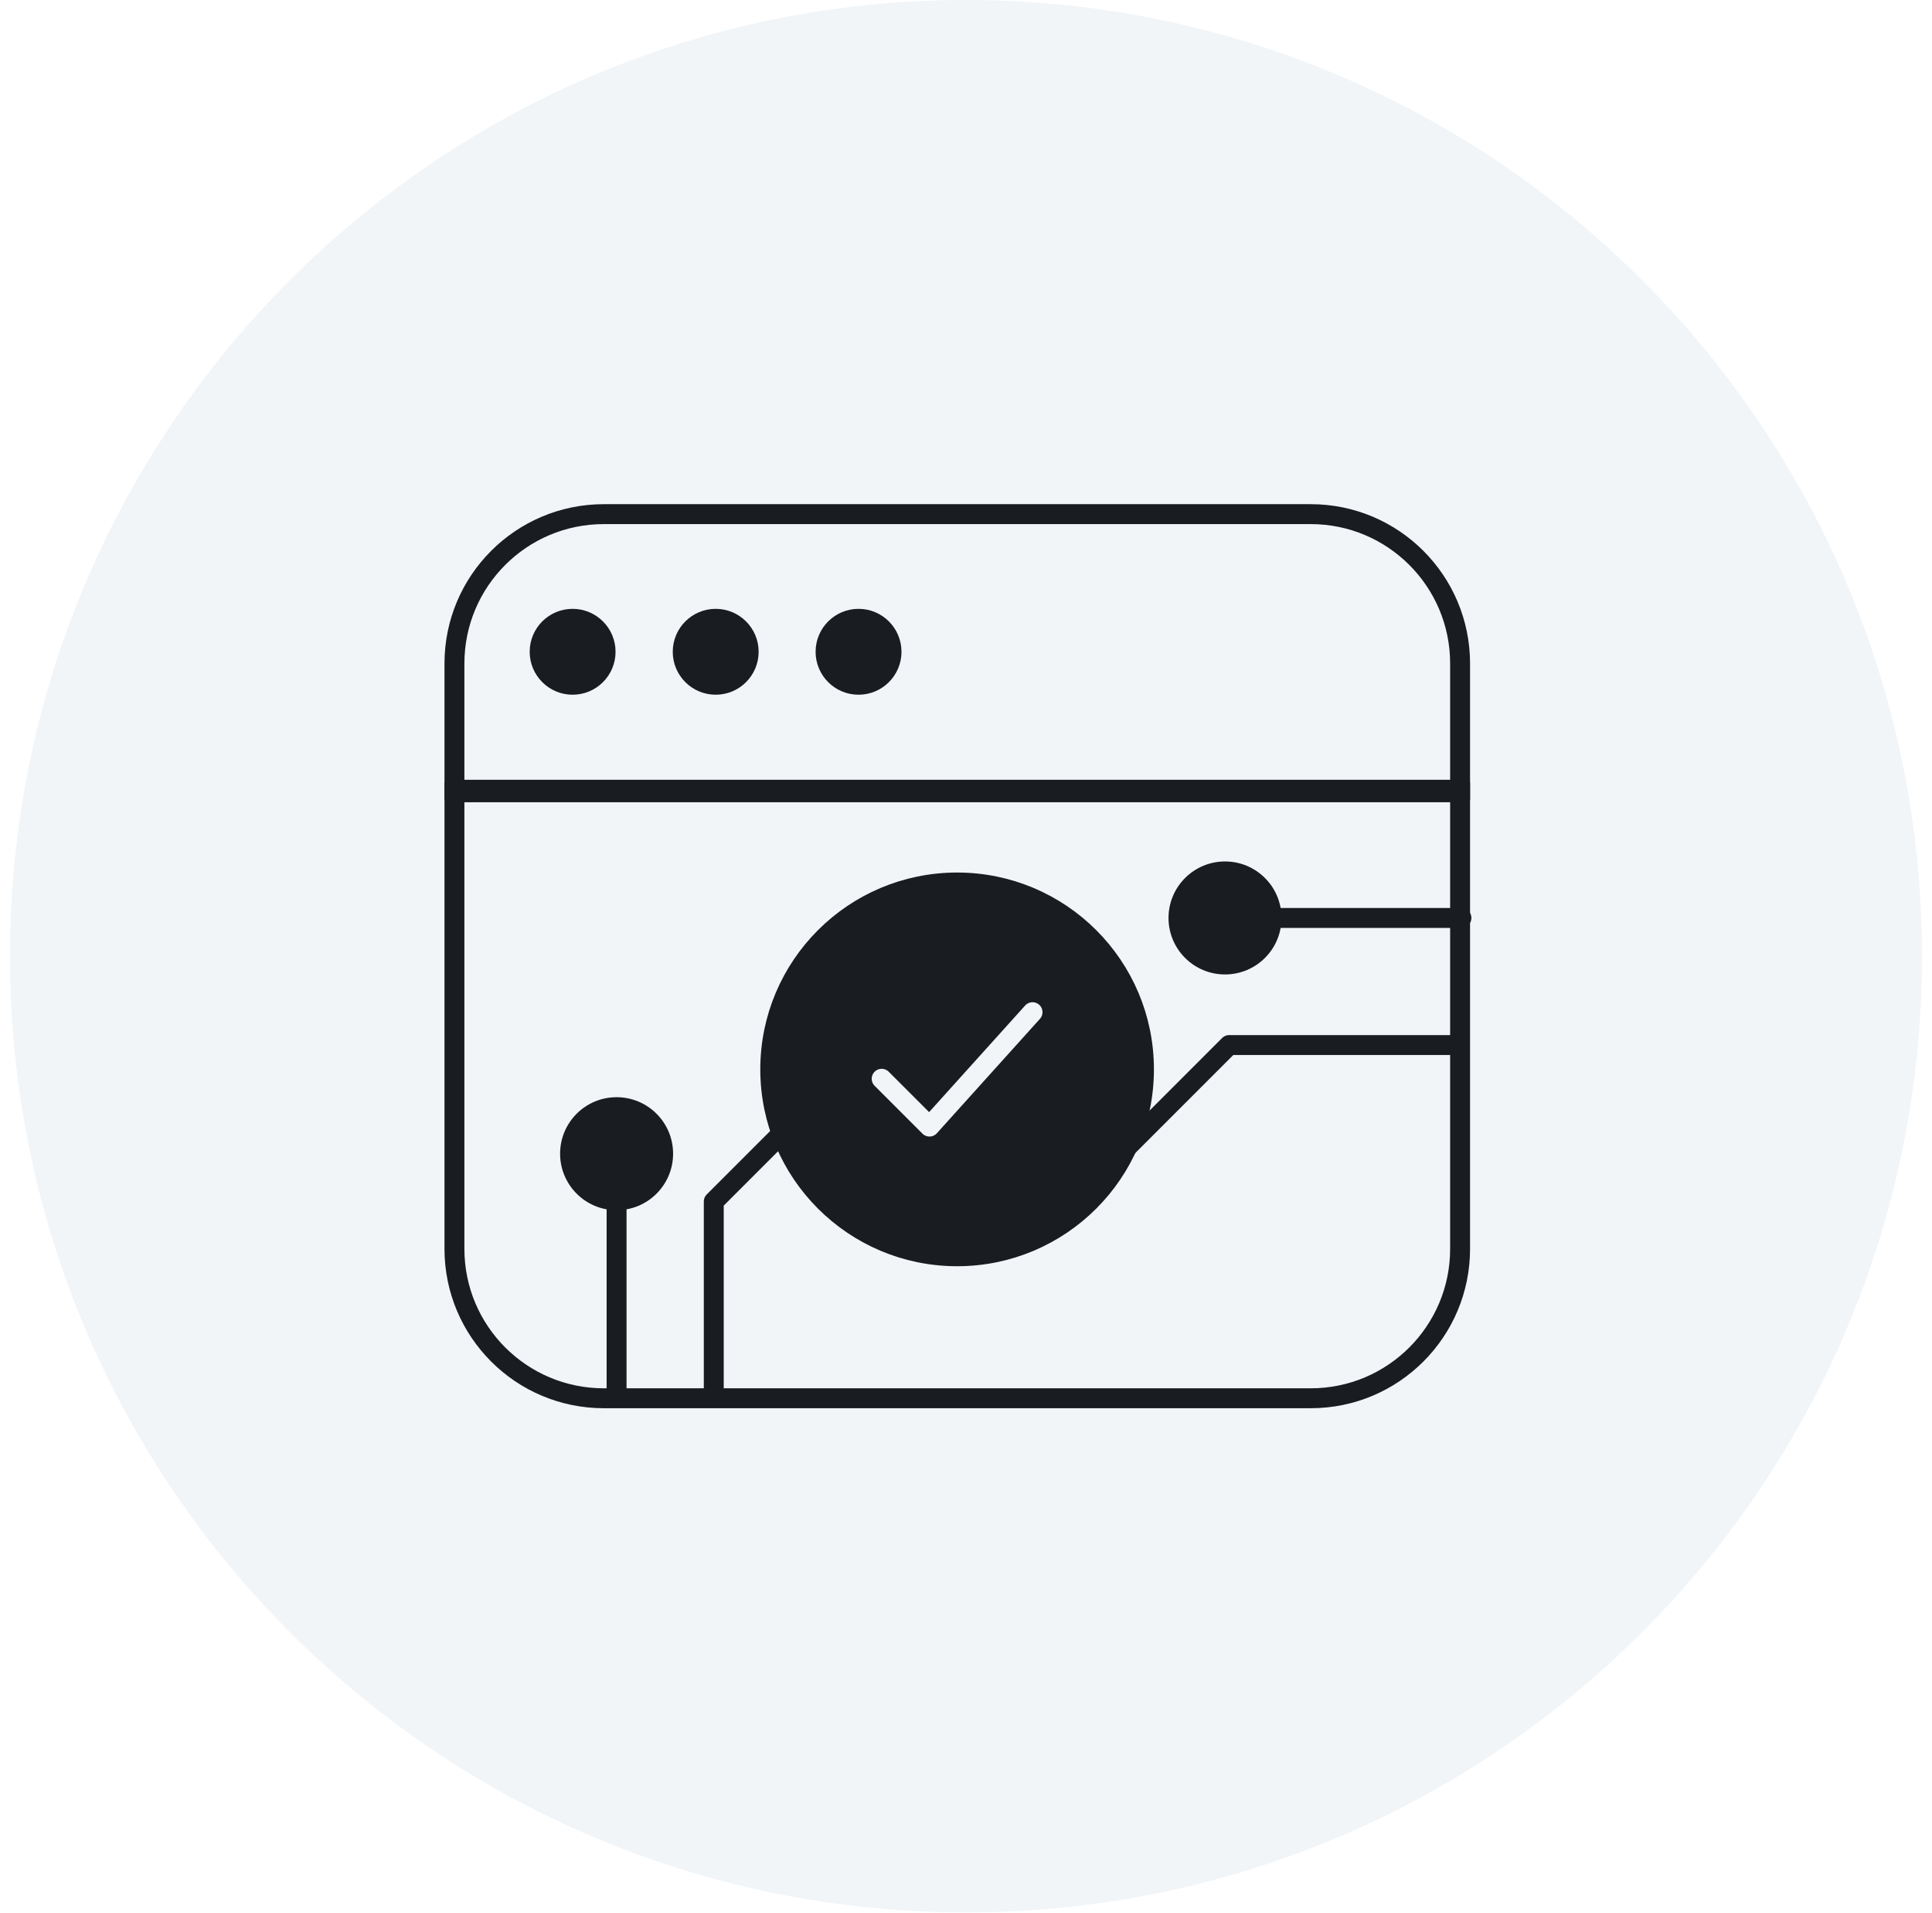
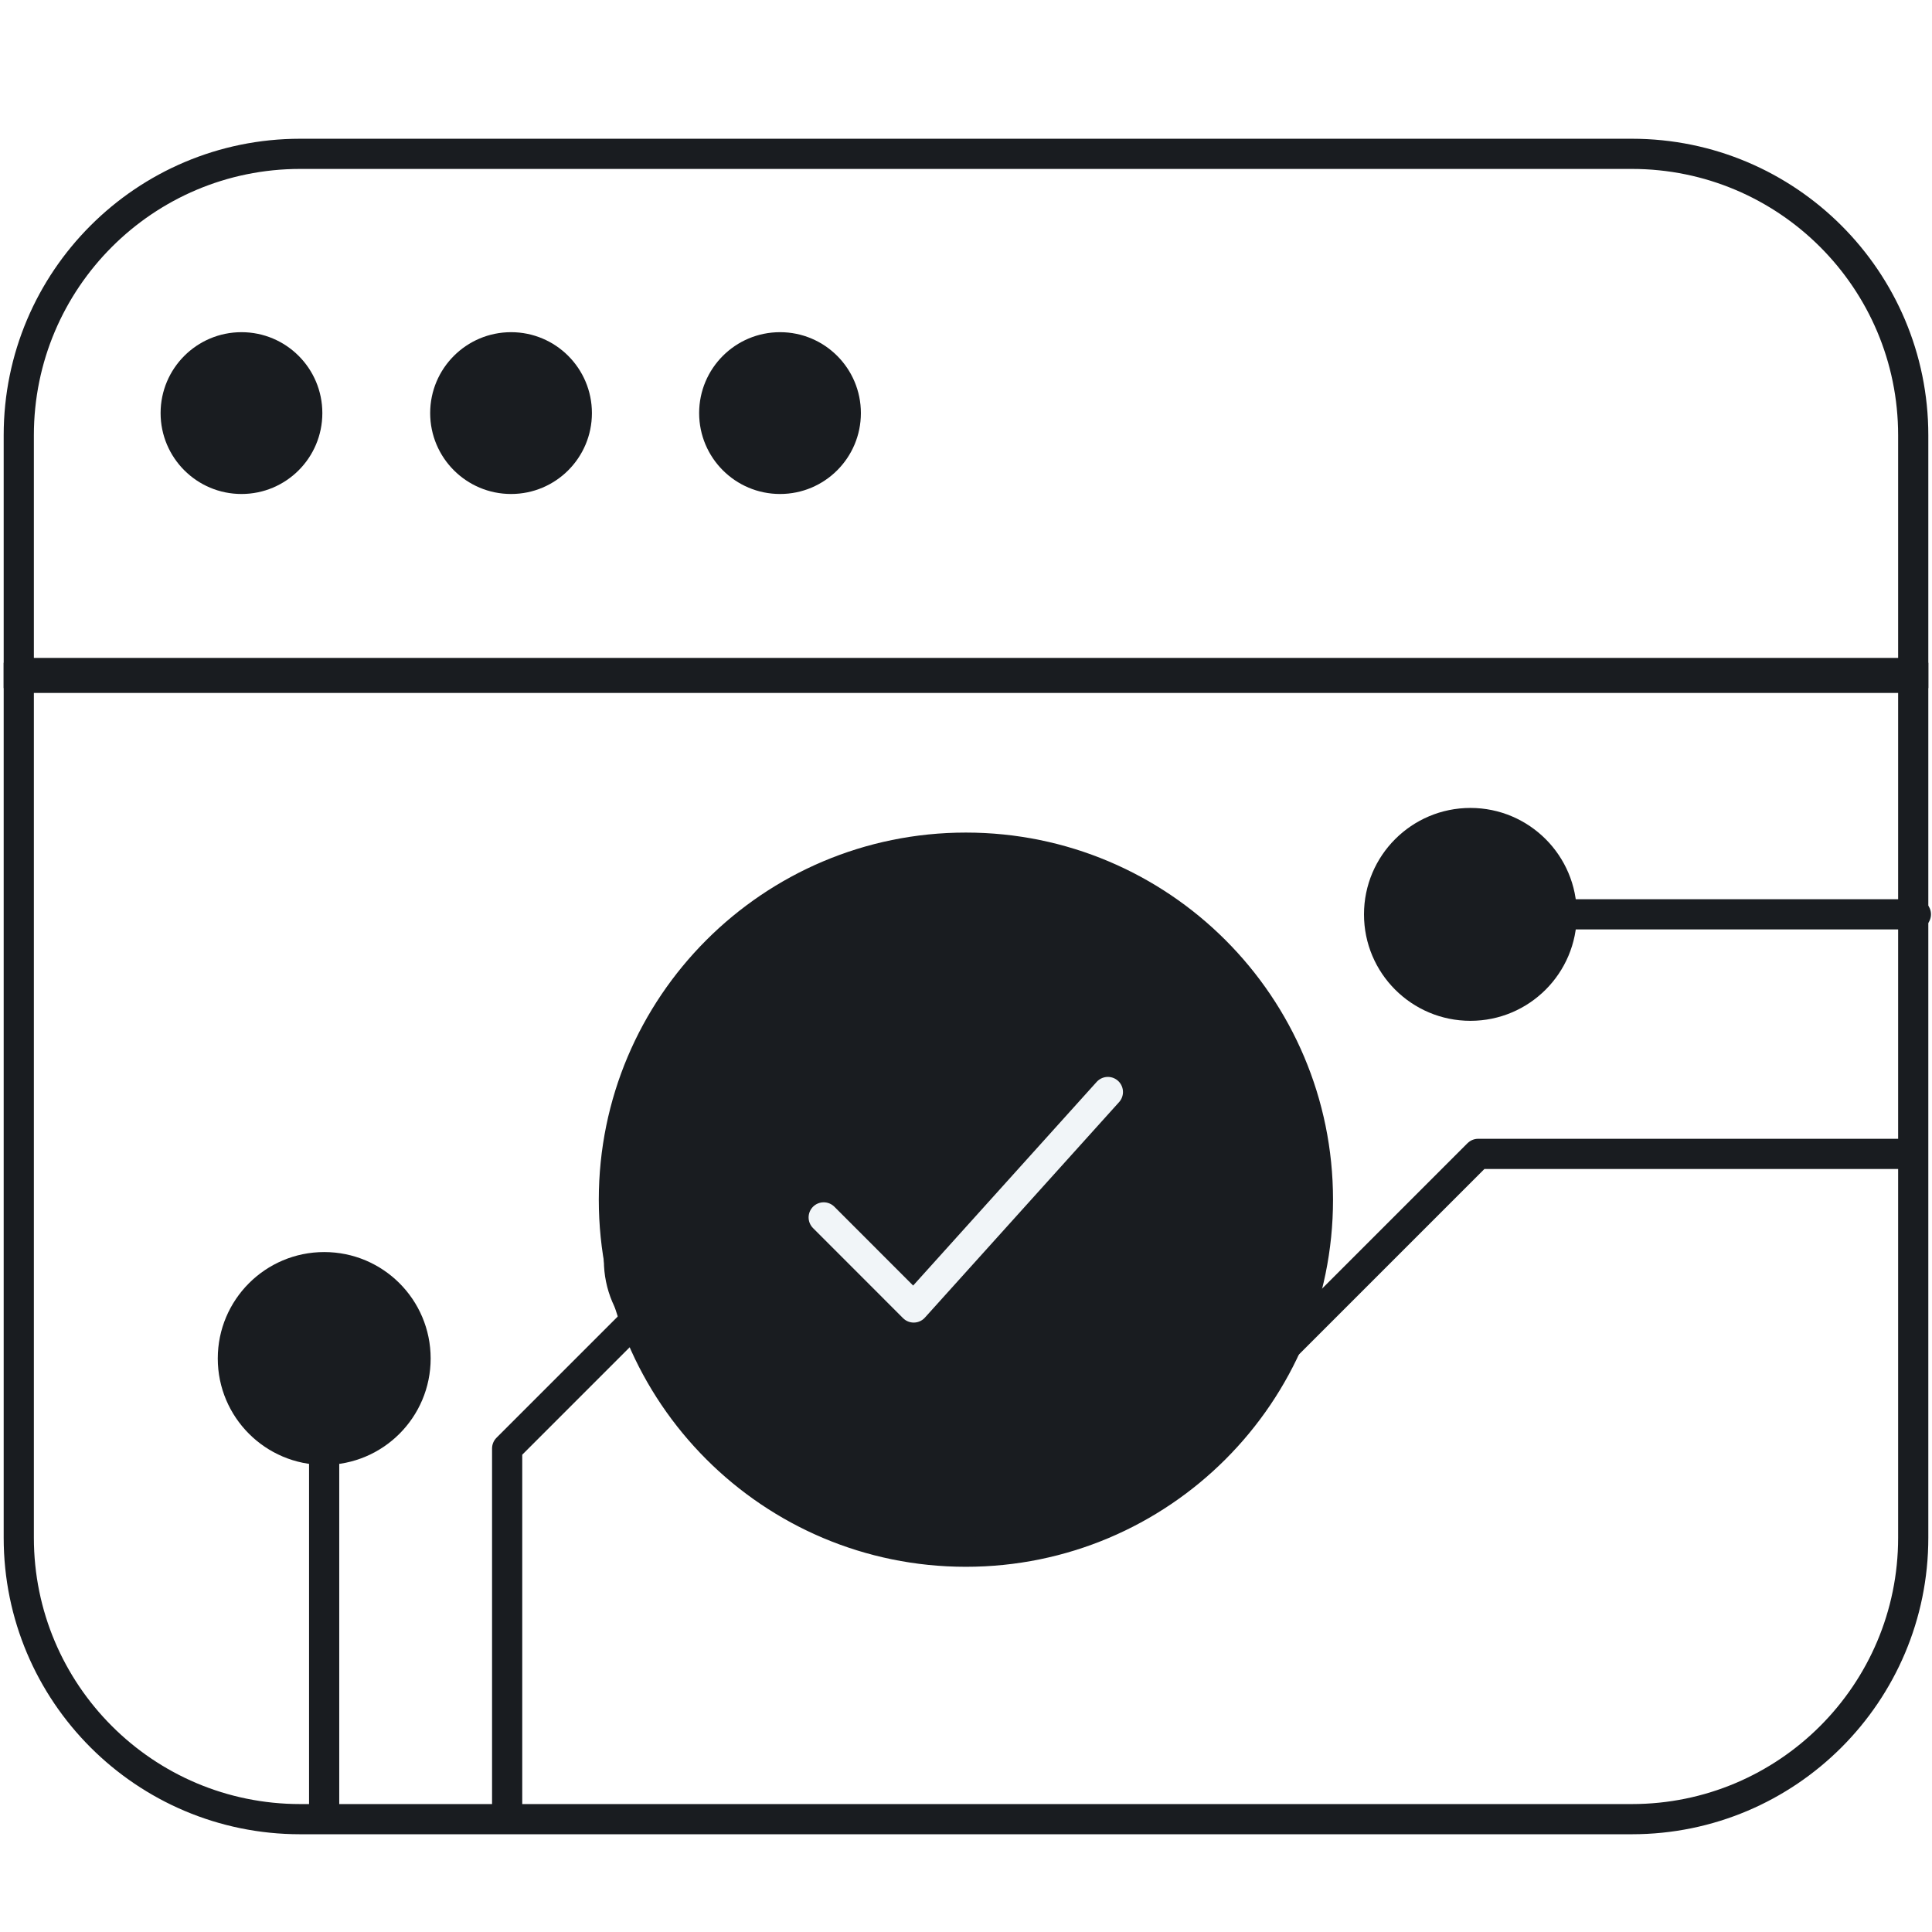
- <svg xmlns="http://www.w3.org/2000/svg" width="97" height="96" viewBox="0 0 97 96" fill="none">
-   <rect x="0.5" width="96" height="96" rx="48" fill="#F1F5F8" />
-   <path d="M22.816 33.309C22.816 29.167 26.174 25.809 30.316 25.809H65.807C69.95 25.809 73.307 29.167 73.307 33.309V39.645H22.816V33.309Z" stroke="#191C20" />
-   <path d="M22.816 39.773H73.307V62.691C73.307 66.833 69.95 70.191 65.807 70.191H30.316C26.174 70.191 22.816 66.833 22.816 62.691V39.773Z" stroke="#191C20" />
-   <path d="M28.749 34.874C29.94 34.874 30.905 33.909 30.905 32.719C30.905 31.528 29.94 30.563 28.749 30.563C27.559 30.563 26.594 31.528 26.594 32.719C26.594 33.909 27.559 34.874 28.749 34.874Z" fill="#191C20" />
-   <path d="M35.933 34.874C37.123 34.874 38.089 33.909 38.089 32.719C38.089 31.528 37.123 30.563 35.933 30.563C34.742 30.563 33.777 31.528 33.777 32.719C33.777 33.909 34.742 34.874 35.933 34.874Z" fill="#191C20" />
-   <path d="M43.105 34.874C44.295 34.874 45.261 33.909 45.261 32.719C45.261 31.528 44.295 30.563 43.105 30.563C41.914 30.563 40.949 31.528 40.949 32.719C40.949 33.909 41.914 34.874 43.105 34.874Z" fill="#191C20" />
-   <path d="M35.836 69.818V60.314L40.531 55.619" stroke="#191C20" stroke-linecap="round" stroke-linejoin="round" />
-   <path d="M72.936 52.46H61.713L53.945 60.227" stroke="#191C20" stroke-linecap="round" stroke-linejoin="round" />
-   <path d="M30.957 69.818V57.391" stroke="#191C20" stroke-linecap="round" stroke-linejoin="round" />
-   <path d="M41.246 58.132C42.813 58.132 44.083 56.863 44.083 55.296C44.083 53.73 42.813 52.46 41.246 52.46C39.68 52.46 38.41 53.73 38.41 55.296C38.41 56.863 39.68 58.132 41.246 58.132Z" fill="#191C20" />
-   <path d="M30.957 60.751C32.524 60.751 33.794 59.481 33.794 57.914C33.794 56.348 32.524 55.078 30.957 55.078C29.391 55.078 28.121 56.348 28.121 57.914C28.121 59.481 29.391 60.751 30.957 60.751Z" fill="#191C20" />
-   <path d="M61.504 48.916C63.071 48.916 64.341 47.647 64.341 46.08C64.341 44.514 63.071 43.244 61.504 43.244C59.938 43.244 58.668 44.514 58.668 46.08C58.668 47.647 59.938 48.916 61.504 48.916Z" fill="#191C20" />
-   <path d="M73.374 46.08H60.004" stroke="#191C20" stroke-linecap="round" stroke-linejoin="round" />
-   <path d="M48.054 63.063C53.235 63.063 57.435 58.863 57.435 53.681C57.435 48.5 53.235 44.3 48.054 44.3C42.872 44.3 38.672 48.5 38.672 53.681C38.672 58.863 42.872 63.063 48.054 63.063Z" fill="#191C20" stroke="#191C20" stroke-linecap="round" stroke-linejoin="round" />
-   <path d="M44.266 54.153L46.666 56.553L51.841 50.81" stroke="#F1F5F8" stroke-linecap="round" stroke-linejoin="round" />
+ <svg xmlns="http://www.w3.org/2000/svg" width="32" height="32" viewBox="0 0 32 32" fill="none">
+   <path d="M0.311 7.209C0.311 4.635 2.398 2.548 4.972 2.548H27.028C29.602 2.548 31.689 4.635 31.689 7.209V11.147H0.311V7.209Z" stroke="#191C20" stroke-width="0.5" />
+   <path d="M0.311 11.227H31.689V25.47C31.689 28.044 29.602 30.131 27.028 30.131H4.972C2.398 30.131 0.311 28.044 0.311 25.47V11.227Z" stroke="#191C20" stroke-width="0.5" />
+   <path d="M4 8.182C4.74 8.182 5.339 7.582 5.339 6.842C5.339 6.102 4.74 5.502 4 5.502C3.26 5.502 2.66 6.102 2.66 6.842C2.66 7.582 3.26 8.182 4 8.182Z" fill="#191C20" />
+   <path d="M8.465 8.182C9.205 8.182 9.804 7.582 9.804 6.842C9.804 6.102 9.205 5.502 8.465 5.502C7.725 5.502 7.125 6.102 7.125 6.842C7.125 7.582 7.725 8.182 8.465 8.182Z" fill="#191C20" />
+   <path d="M12.92 8.182C13.66 8.182 14.259 7.582 14.259 6.842C14.259 6.102 13.66 5.502 12.92 5.502C12.18 5.502 11.58 6.102 11.58 6.842C11.58 7.582 12.18 8.182 12.92 8.182Z" fill="#191C20" />
+   <path d="M8.4 29.898V23.991L11.318 21.073" stroke="#191C20" stroke-width="0.5" stroke-linecap="round" stroke-linejoin="round" />
+   <path d="M31.458 19.112H24.483L19.656 23.939" stroke="#191C20" stroke-width="0.5" stroke-linecap="round" stroke-linejoin="round" />
+   <path d="M5.369 29.899V22.175" stroke="#191C20" stroke-width="0.5" stroke-linecap="round" stroke-linejoin="round" />
+   <path d="M11.765 22.637C12.738 22.637 13.527 21.848 13.527 20.874C13.527 19.901 12.738 19.112 11.765 19.112C10.791 19.112 10.002 19.901 10.002 20.874C10.002 21.848 10.791 22.637 11.765 22.637Z" fill="#191C20" />
+   <path d="M5.37 24.264C6.344 24.264 7.133 23.474 7.133 22.501C7.133 21.527 6.344 20.738 5.37 20.738C4.397 20.738 3.607 21.527 3.607 22.501C3.607 23.474 4.397 24.264 5.37 24.264Z" fill="#191C20" />
+   <path d="M24.355 16.908C25.328 16.908 26.117 16.119 26.117 15.145C26.117 14.172 25.328 13.382 24.355 13.382C23.381 13.382 22.592 14.172 22.592 15.145C22.592 16.119 23.381 16.908 24.355 16.908Z" fill="#191C20" />
+   <path d="M31.733 15.144H23.424" stroke="#191C20" stroke-width="0.5" stroke-linecap="round" stroke-linejoin="round" />
+   <path d="M15.998 25.701C19.219 25.701 21.829 23.091 21.829 19.871C21.829 16.651 19.219 14.04 15.998 14.04C12.778 14.04 10.168 16.651 10.168 19.871C10.168 23.091 12.778 25.701 15.998 25.701Z" fill="#191C20" stroke="#191C20" stroke-width="0.5" stroke-linecap="round" stroke-linejoin="round" />
+   <path d="M13.643 20.164L15.134 21.656L18.35 18.087" stroke="#F1F5F8" stroke-width="0.5" stroke-linecap="round" stroke-linejoin="round" />
</svg>
